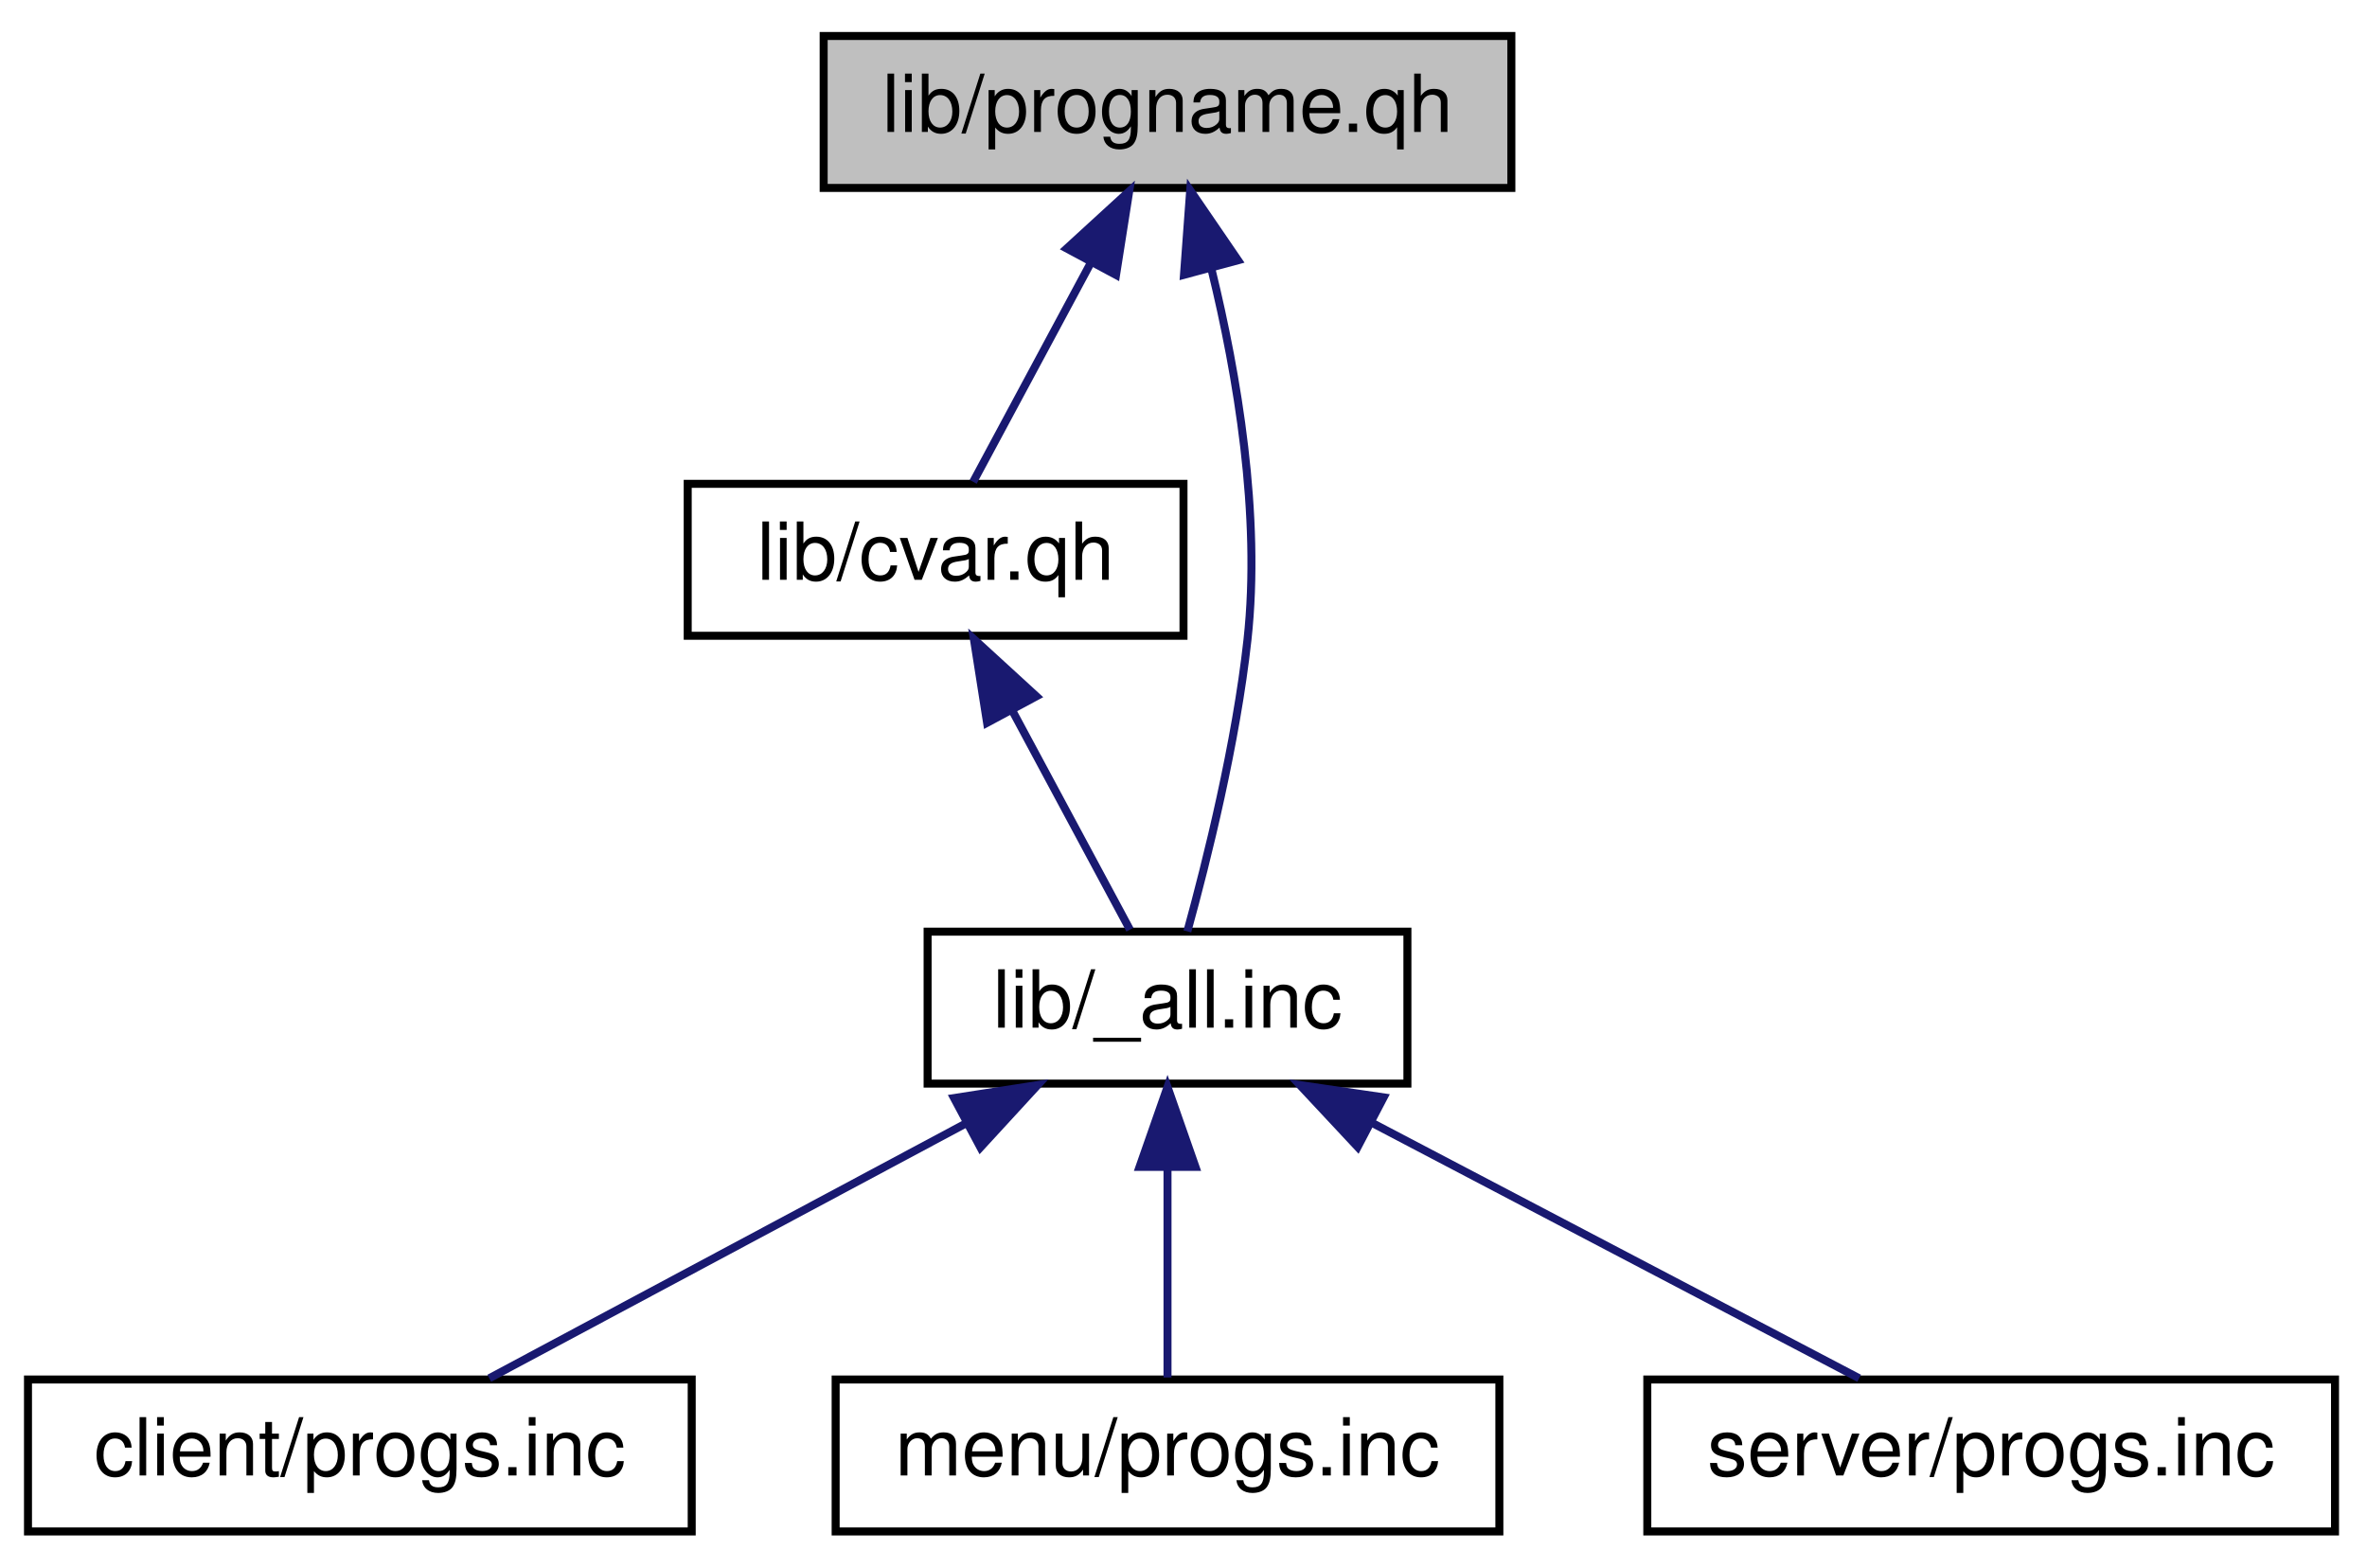
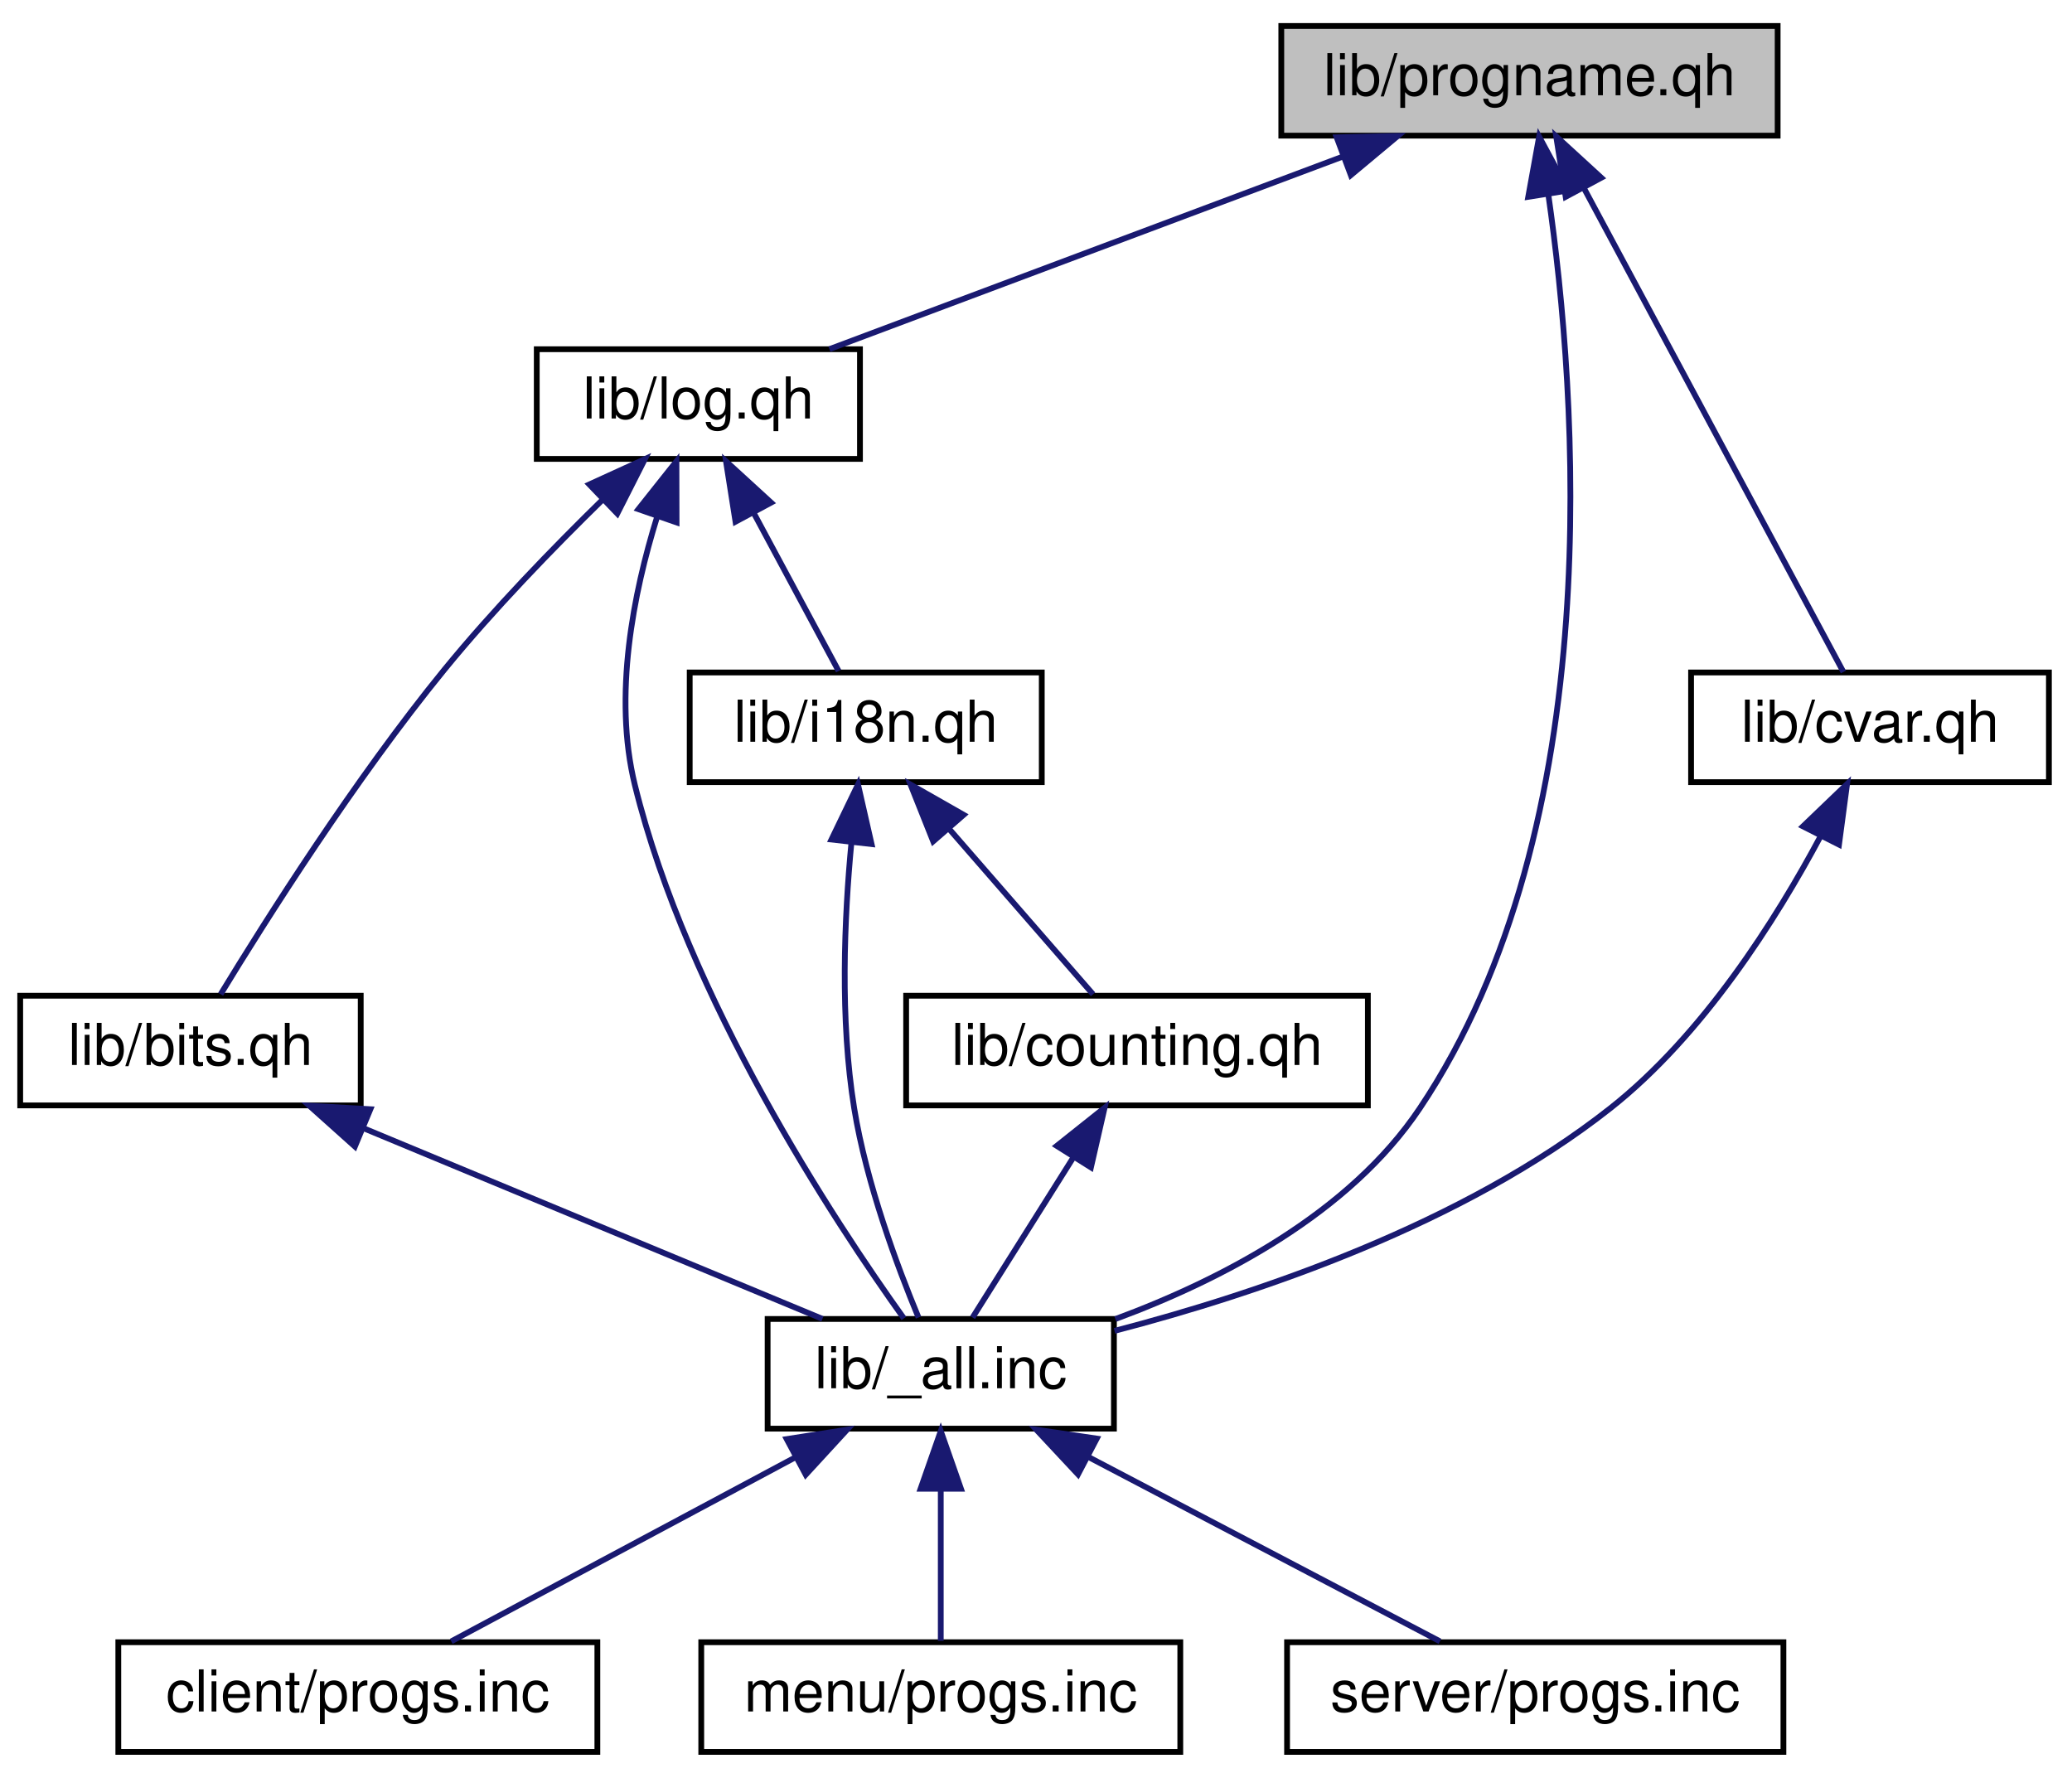
- <svg xmlns="http://www.w3.org/2000/svg" xmlns:xlink="http://www.w3.org/1999/xlink" width="296pt" height="196pt" viewBox="0.00 0.00 296.00 196.00">
-   <g id="graph0" class="graph" transform="scale(1 1) rotate(0) translate(4 192)">
+ <svg xmlns="http://www.w3.org/2000/svg" xmlns:xlink="http://www.w3.org/1999/xlink" width="359pt" height="308pt" viewBox="0.00 0.00 359.00 308.00">
+   <g id="graph0" class="graph" transform="scale(1 1) rotate(0) translate(4 304)">
    <g id="node1" class="node">
-       <polygon fill="#bfbfbf" stroke="black" points="99,-168.5 99,-187.5 185,-187.5 185,-168.5 99,-168.5" />
-       <text text-anchor="middle" x="142" y="-175.5" font-family="Helvetica,sans-Serif" font-size="10.00">lib/progname.qh</text>
+       <polygon fill="#bfbfbf" stroke="black" points="218,-280.5 218,-299.5 304,-299.5 304,-280.5 218,-280.5" />
+       <text text-anchor="middle" x="261" y="-287.5" font-family="Helvetica,sans-Serif" font-size="10.00">lib/progname.qh</text>
    </g>
    <g id="node2" class="node">
      <g id="a_node2">
-         <a xlink:href="../../d0/d4f/cvar_8qh.html" target="_top" xlink:title="lib/cvar.qh">
-           <polygon fill="none" stroke="black" points="82,-112.5 82,-131.5 144,-131.5 144,-112.5 82,-112.5" />
-           <text text-anchor="middle" x="113" y="-119.5" font-family="Helvetica,sans-Serif" font-size="10.00">lib/cvar.qh</text>
+         <a xlink:href="../../db/da0/log_8qh.html" target="_top" xlink:title="lib/log.qh">
+           <polygon fill="none" stroke="black" points="89,-224.5 89,-243.5 145,-243.5 145,-224.5 89,-224.5" />
+           <text text-anchor="middle" x="117" y="-231.5" font-family="Helvetica,sans-Serif" font-size="10.00">lib/log.qh</text>
        </a>
      </g>
    </g>
    <g id="edge1" class="edge">
-       <path fill="none" stroke="midnightblue" d="M132.324,-158.983C127.402,-149.817 121.642,-139.092 117.7,-131.751" />
-       <polygon fill="midnightblue" stroke="midnightblue" points="129.396,-160.929 137.211,-168.083 135.563,-157.617 129.396,-160.929" />
+       <path fill="none" stroke="midnightblue" d="M228.749,-276.906C201.676,-266.754 163.683,-252.506 139.71,-243.516" />
+       <polygon fill="midnightblue" stroke="midnightblue" points="227.591,-280.209 238.183,-280.444 230.048,-273.655 227.591,-280.209" />
+     </g>
+     <g id="node4" class="node">
+       <g id="a_node4">
+         <a xlink:href="../../d4/dfb/lib_2__all_8inc.html" target="_top" xlink:title="lib/_all.inc">
+           <polygon fill="none" stroke="black" points="129,-56.5 129,-75.5 189,-75.5 189,-56.5 129,-56.5" />
+           <text text-anchor="middle" x="159" y="-63.5" font-family="Helvetica,sans-Serif" font-size="10.00">lib/_all.inc</text>
+         </a>
+       </g>
+     </g>
+     <g id="edge14" class="edge">
+       <path fill="none" stroke="midnightblue" d="M264.275,-270.245C269.244,-235.715 274.928,-161.129 242,-112 229.771,-93.754 207.604,-82.28 189.252,-75.488" />
+       <polygon fill="midnightblue" stroke="midnightblue" points="260.786,-269.899 262.674,-280.325 267.699,-270.997 260.786,-269.899" />
+     </g>
+     <g id="node10" class="node">
+       <g id="a_node10">
+         <a xlink:href="../../d0/d4f/cvar_8qh.html" target="_top" xlink:title="lib/cvar.qh">
+           <polygon fill="none" stroke="black" points="289,-168.5 289,-187.5 351,-187.5 351,-168.5 289,-168.5" />
+           <text text-anchor="middle" x="320" y="-175.5" font-family="Helvetica,sans-Serif" font-size="10.00">lib/cvar.qh</text>
+         </a>
+       </g>
+     </g>
+     <g id="edge12" class="edge">
+       <path fill="none" stroke="midnightblue" d="M270.483,-271.32C283.329,-247.37 305.76,-205.548 315.392,-187.591" />
+       <polygon fill="midnightblue" stroke="midnightblue" points="267.272,-269.902 265.63,-280.368 273.441,-273.21 267.272,-269.902" />
    </g>
    <g id="node3" class="node">
      <g id="a_node3">
-         <a xlink:href="../../d4/dfb/lib_2__all_8inc.html" target="_top" xlink:title="lib/_all.inc">
-           <polygon fill="none" stroke="black" points="112,-56.5 112,-75.5 172,-75.5 172,-56.5 112,-56.5" />
-           <text text-anchor="middle" x="142" y="-63.5" font-family="Helvetica,sans-Serif" font-size="10.00">lib/_all.inc</text>
+         <a xlink:href="../../d5/d52/bits_8qh.html" target="_top" xlink:title="lib/bits.qh">
+           <polygon fill="none" stroke="black" points="-0.5,-112.5 -0.5,-131.5 58.5,-131.5 58.5,-112.5 -0.5,-112.5" />
+           <text text-anchor="middle" x="29" y="-119.5" font-family="Helvetica,sans-Serif" font-size="10.00">lib/bits.qh</text>
+         </a>
+       </g>
+     </g>
+     <g id="edge2" class="edge">
+       <path fill="none" stroke="midnightblue" d="M100.488,-217.51C91.903,-209.118 81.464,-198.369 73,-188 57.489,-168.999 42.037,-144.583 34.23,-131.761" />
+       <polygon fill="midnightblue" stroke="midnightblue" points="98.105,-220.074 107.742,-224.475 102.953,-215.024 98.105,-220.074" />
+     </g>
+     <g id="edge11" class="edge">
+       <path fill="none" stroke="midnightblue" d="M109.827,-214.376C105.767,-201.298 102.192,-183.454 106,-168 115.145,-130.892 140.625,-92.33 152.612,-75.598" />
+       <polygon fill="midnightblue" stroke="midnightblue" points="106.612,-215.787 113.201,-224.083 113.224,-213.489 106.612,-215.787" />
+     </g>
+     <g id="node8" class="node">
+       <g id="a_node8">
+         <a xlink:href="../../d0/dfe/i18n_8qh.html" target="_top" xlink:title="lib/i18n.qh">
+           <polygon fill="none" stroke="black" points="115.5,-168.5 115.5,-187.5 176.5,-187.5 176.5,-168.5 115.5,-168.5" />
+           <text text-anchor="middle" x="146" y="-175.5" font-family="Helvetica,sans-Serif" font-size="10.00">lib/i18n.qh</text>
+         </a>
+       </g>
+     </g>
+     <g id="edge7" class="edge">
+       <path fill="none" stroke="midnightblue" d="M126.676,-214.983C131.598,-205.817 137.358,-195.092 141.3,-187.751" />
+       <polygon fill="midnightblue" stroke="midnightblue" points="123.437,-213.617 121.789,-224.083 129.604,-216.929 123.437,-213.617" />
+     </g>
+     <g id="edge3" class="edge">
+       <path fill="none" stroke="midnightblue" d="M59.085,-108.503C83.457,-98.379 117.14,-84.388 138.497,-75.516" />
+       <polygon fill="midnightblue" stroke="midnightblue" points="57.491,-105.375 49.599,-112.444 60.176,-111.84 57.491,-105.375" />
+     </g>
+     <g id="node5" class="node">
+       <g id="a_node5">
+         <a xlink:href="../../d3/dfc/client_2progs_8inc.html" target="_top" xlink:title="client/progs.inc">
+           <polygon fill="none" stroke="black" points="16.5,-0.5 16.5,-19.5 99.5,-19.5 99.5,-0.5 16.5,-0.5" />
+           <text text-anchor="middle" x="58" y="-7.5" font-family="Helvetica,sans-Serif" font-size="10.00">client/progs.inc</text>
+         </a>
+       </g>
+     </g>
+     <g id="edge4" class="edge">
+       <path fill="none" stroke="midnightblue" d="M133.917,-51.59C115.243,-41.605 90.296,-28.267 74.187,-19.654" />
+       <polygon fill="midnightblue" stroke="midnightblue" points="132.304,-54.696 142.773,-56.324 135.604,-48.522 132.304,-54.696" />
+     </g>
+     <g id="node6" class="node">
+       <g id="a_node6">
+         <a xlink:href="../../d3/d70/menu_2progs_8inc.html" target="_top" xlink:title="menu/progs.inc">
+           <polygon fill="none" stroke="black" points="117.5,-0.5 117.5,-19.5 200.5,-19.5 200.5,-0.5 117.5,-0.5" />
+           <text text-anchor="middle" x="159" y="-7.5" font-family="Helvetica,sans-Serif" font-size="10.00">menu/progs.inc</text>
+         </a>
+       </g>
+     </g>
+     <g id="edge5" class="edge">
+       <path fill="none" stroke="midnightblue" d="M159,-45.804C159,-36.91 159,-26.78 159,-19.751" />
+       <polygon fill="midnightblue" stroke="midnightblue" points="155.5,-46.083 159,-56.083 162.5,-46.083 155.5,-46.083" />
+     </g>
+     <g id="node7" class="node">
+       <g id="a_node7">
+         <a xlink:href="../../dd/d96/server_2progs_8inc.html" target="_top" xlink:title="server/progs.inc">
+           <polygon fill="none" stroke="black" points="219,-0.5 219,-19.5 305,-19.5 305,-0.5 219,-0.5" />
+           <text text-anchor="middle" x="262" y="-7.5" font-family="Helvetica,sans-Serif" font-size="10.00">server/progs.inc</text>
        </a>
      </g>
    </g>
    <g id="edge6" class="edge">
-       <path fill="none" stroke="midnightblue" d="M147.534,-158.191C150.693,-145.243 153.715,-127.625 152,-112 150.585,-99.112 146.957,-84.515 144.482,-75.533" />
-       <polygon fill="midnightblue" stroke="midnightblue" points="144.059,-157.634 144.837,-168.201 150.818,-159.455 144.059,-157.634" />
+       <path fill="none" stroke="midnightblue" d="M184.579,-51.59C203.623,-41.605 229.064,-28.267 245.492,-19.654" />
+       <polygon fill="midnightblue" stroke="midnightblue" points="182.78,-48.581 175.549,-56.324 186.031,-54.781 182.78,-48.581" />
    </g>
-     <g id="edge2" class="edge">
-       <path fill="none" stroke="midnightblue" d="M122.676,-102.983C127.598,-93.817 133.358,-83.092 137.3,-75.751" />
-       <polygon fill="midnightblue" stroke="midnightblue" points="119.437,-101.617 117.789,-112.083 125.604,-104.929 119.437,-101.617" />
+     <g id="edge10" class="edge">
+       <path fill="none" stroke="midnightblue" d="M143.517,-158.01C142.277,-144.982 141.51,-127.343 144,-112 146.111,-98.994 151.442,-84.667 155.144,-75.751" />
+       <polygon fill="midnightblue" stroke="midnightblue" points="140.057,-158.556 144.66,-168.099 147.012,-157.769 140.057,-158.556" />
    </g>
-     <g id="node4" class="node">
-       <g id="a_node4">
-         <a xlink:href="../../d3/dfc/client_2progs_8inc.html" target="_top" xlink:title="client/progs.inc">
-           <polygon fill="none" stroke="black" points="-0.5,-0.5 -0.5,-19.5 82.5,-19.5 82.5,-0.5 -0.5,-0.5" />
-           <text text-anchor="middle" x="41" y="-7.5" font-family="Helvetica,sans-Serif" font-size="10.00">client/progs.inc</text>
+     <g id="node9" class="node">
+       <g id="a_node9">
+         <a xlink:href="../../d7/de1/counting_8qh.html" target="_top" xlink:title="lib/counting.qh">
+           <polygon fill="none" stroke="black" points="153,-112.5 153,-131.5 233,-131.5 233,-112.5 153,-112.5" />
+           <text text-anchor="middle" x="193" y="-119.5" font-family="Helvetica,sans-Serif" font-size="10.00">lib/counting.qh</text>
        </a>
      </g>
    </g>
-     <g id="edge3" class="edge">
-       <path fill="none" stroke="midnightblue" d="M116.917,-51.59C98.243,-41.605 73.296,-28.267 57.187,-19.654" />
-       <polygon fill="midnightblue" stroke="midnightblue" points="115.304,-54.696 125.773,-56.324 118.604,-48.522 115.304,-54.696" />
+     <g id="edge8" class="edge">
+       <path fill="none" stroke="midnightblue" d="M160.421,-160.431C168.658,-150.967 178.654,-139.483 185.383,-131.751" />
+       <polygon fill="midnightblue" stroke="midnightblue" points="157.686,-158.242 153.761,-168.083 162.966,-162.838 157.686,-158.242" />
    </g>
-     <g id="node5" class="node">
-       <g id="a_node5">
-         <a xlink:href="../../d3/d70/menu_2progs_8inc.html" target="_top" xlink:title="menu/progs.inc">
-           <polygon fill="none" stroke="black" points="100.5,-0.5 100.5,-19.5 183.5,-19.5 183.5,-0.5 100.5,-0.5" />
-           <text text-anchor="middle" x="142" y="-7.5" font-family="Helvetica,sans-Serif" font-size="10.00">menu/progs.inc</text>
-         </a>
-       </g>
+     <g id="edge9" class="edge">
+       <path fill="none" stroke="midnightblue" d="M182.023,-103.566C176.173,-94.275 169.23,-83.248 164.51,-75.751" />
+       <polygon fill="midnightblue" stroke="midnightblue" points="179.096,-105.486 187.386,-112.083 185.019,-101.756 179.096,-105.486" />
    </g>
-     <g id="edge4" class="edge">
-       <path fill="none" stroke="midnightblue" d="M142,-45.804C142,-36.91 142,-26.78 142,-19.751" />
-       <polygon fill="midnightblue" stroke="midnightblue" points="138.5,-46.083 142,-56.083 145.5,-46.083 138.5,-46.083" />
-     </g>
-     <g id="node6" class="node">
-       <g id="a_node6">
-         <a xlink:href="../../dd/d96/server_2progs_8inc.html" target="_top" xlink:title="server/progs.inc">
-           <polygon fill="none" stroke="black" points="202,-0.5 202,-19.5 288,-19.5 288,-0.5 202,-0.5" />
-           <text text-anchor="middle" x="245" y="-7.5" font-family="Helvetica,sans-Serif" font-size="10.00">server/progs.inc</text>
-         </a>
-       </g>
-     </g>
-     <g id="edge5" class="edge">
-       <path fill="none" stroke="midnightblue" d="M167.579,-51.59C186.623,-41.605 212.064,-28.267 228.492,-19.654" />
-       <polygon fill="midnightblue" stroke="midnightblue" points="165.78,-48.581 158.549,-56.324 169.031,-54.781 165.78,-48.581" />
+     <g id="edge13" class="edge">
+       <path fill="none" stroke="midnightblue" d="M311.482,-159.208C303.753,-144.738 291.113,-124.704 275,-112 249.556,-91.939 214.104,-79.937 189.107,-73.438" />
+       <polygon fill="midnightblue" stroke="midnightblue" points="308.386,-160.841 316.03,-168.178 314.629,-157.676 308.386,-160.841" />
    </g>
  </g>
</svg>
